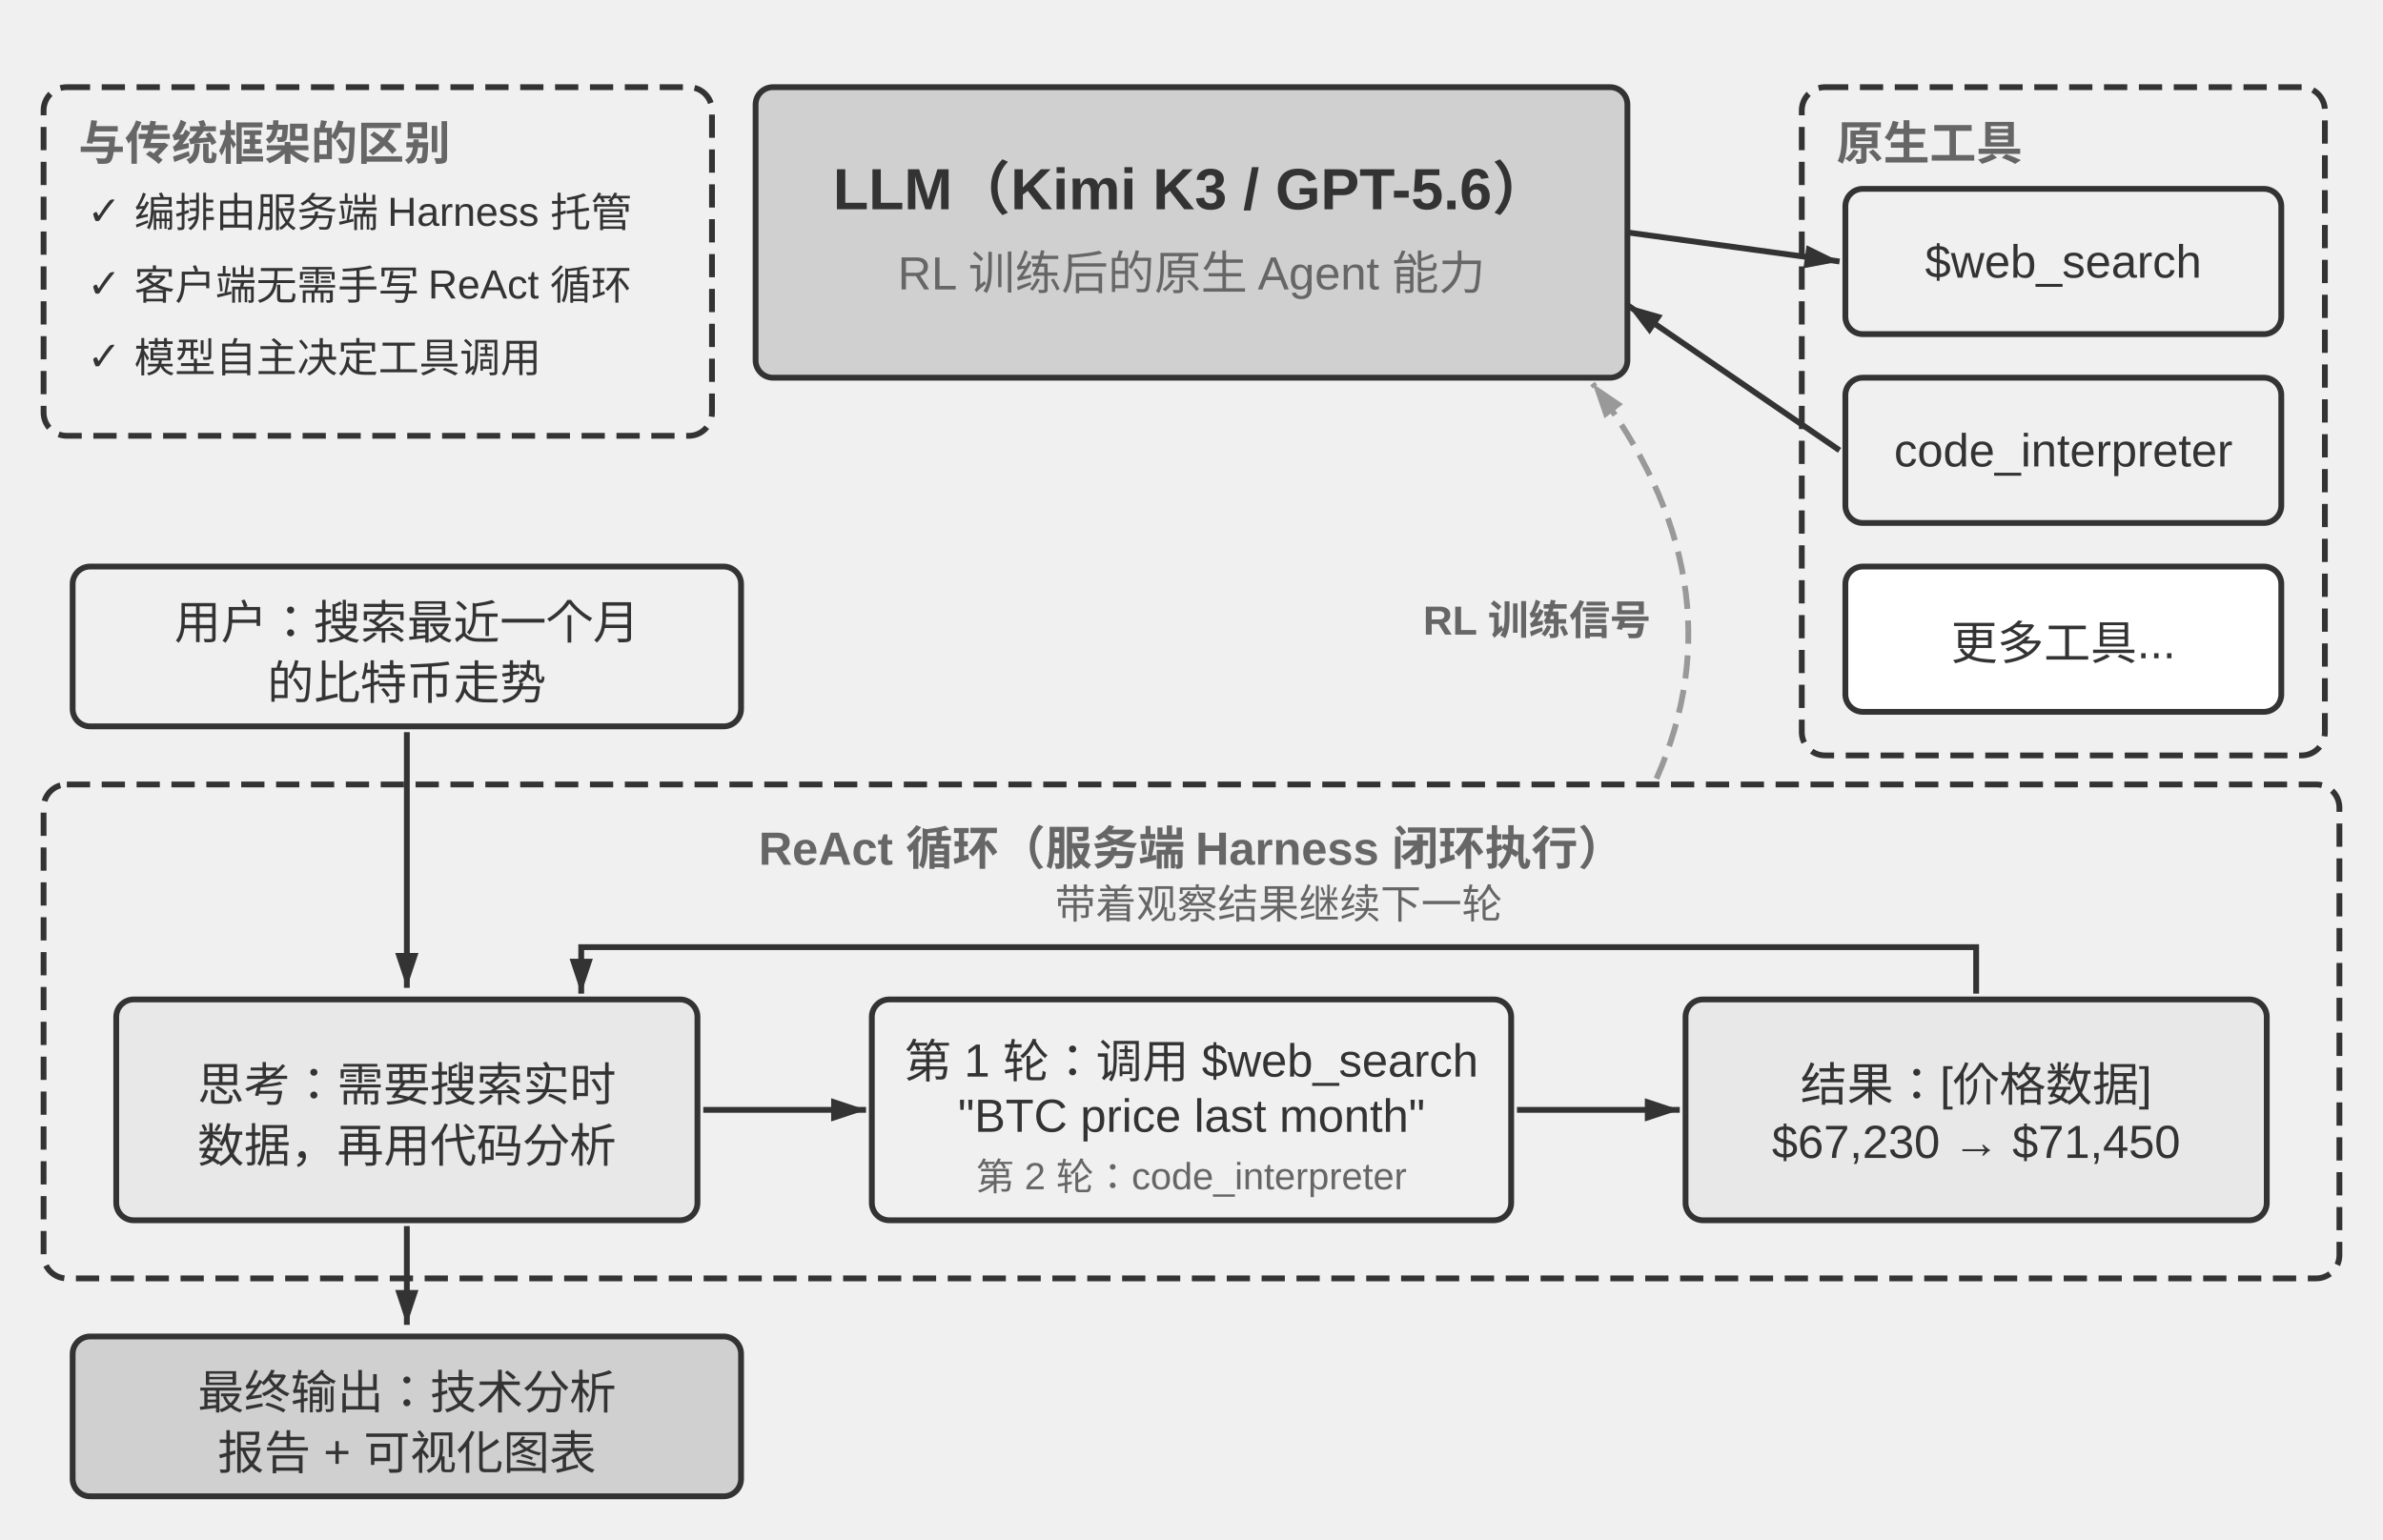
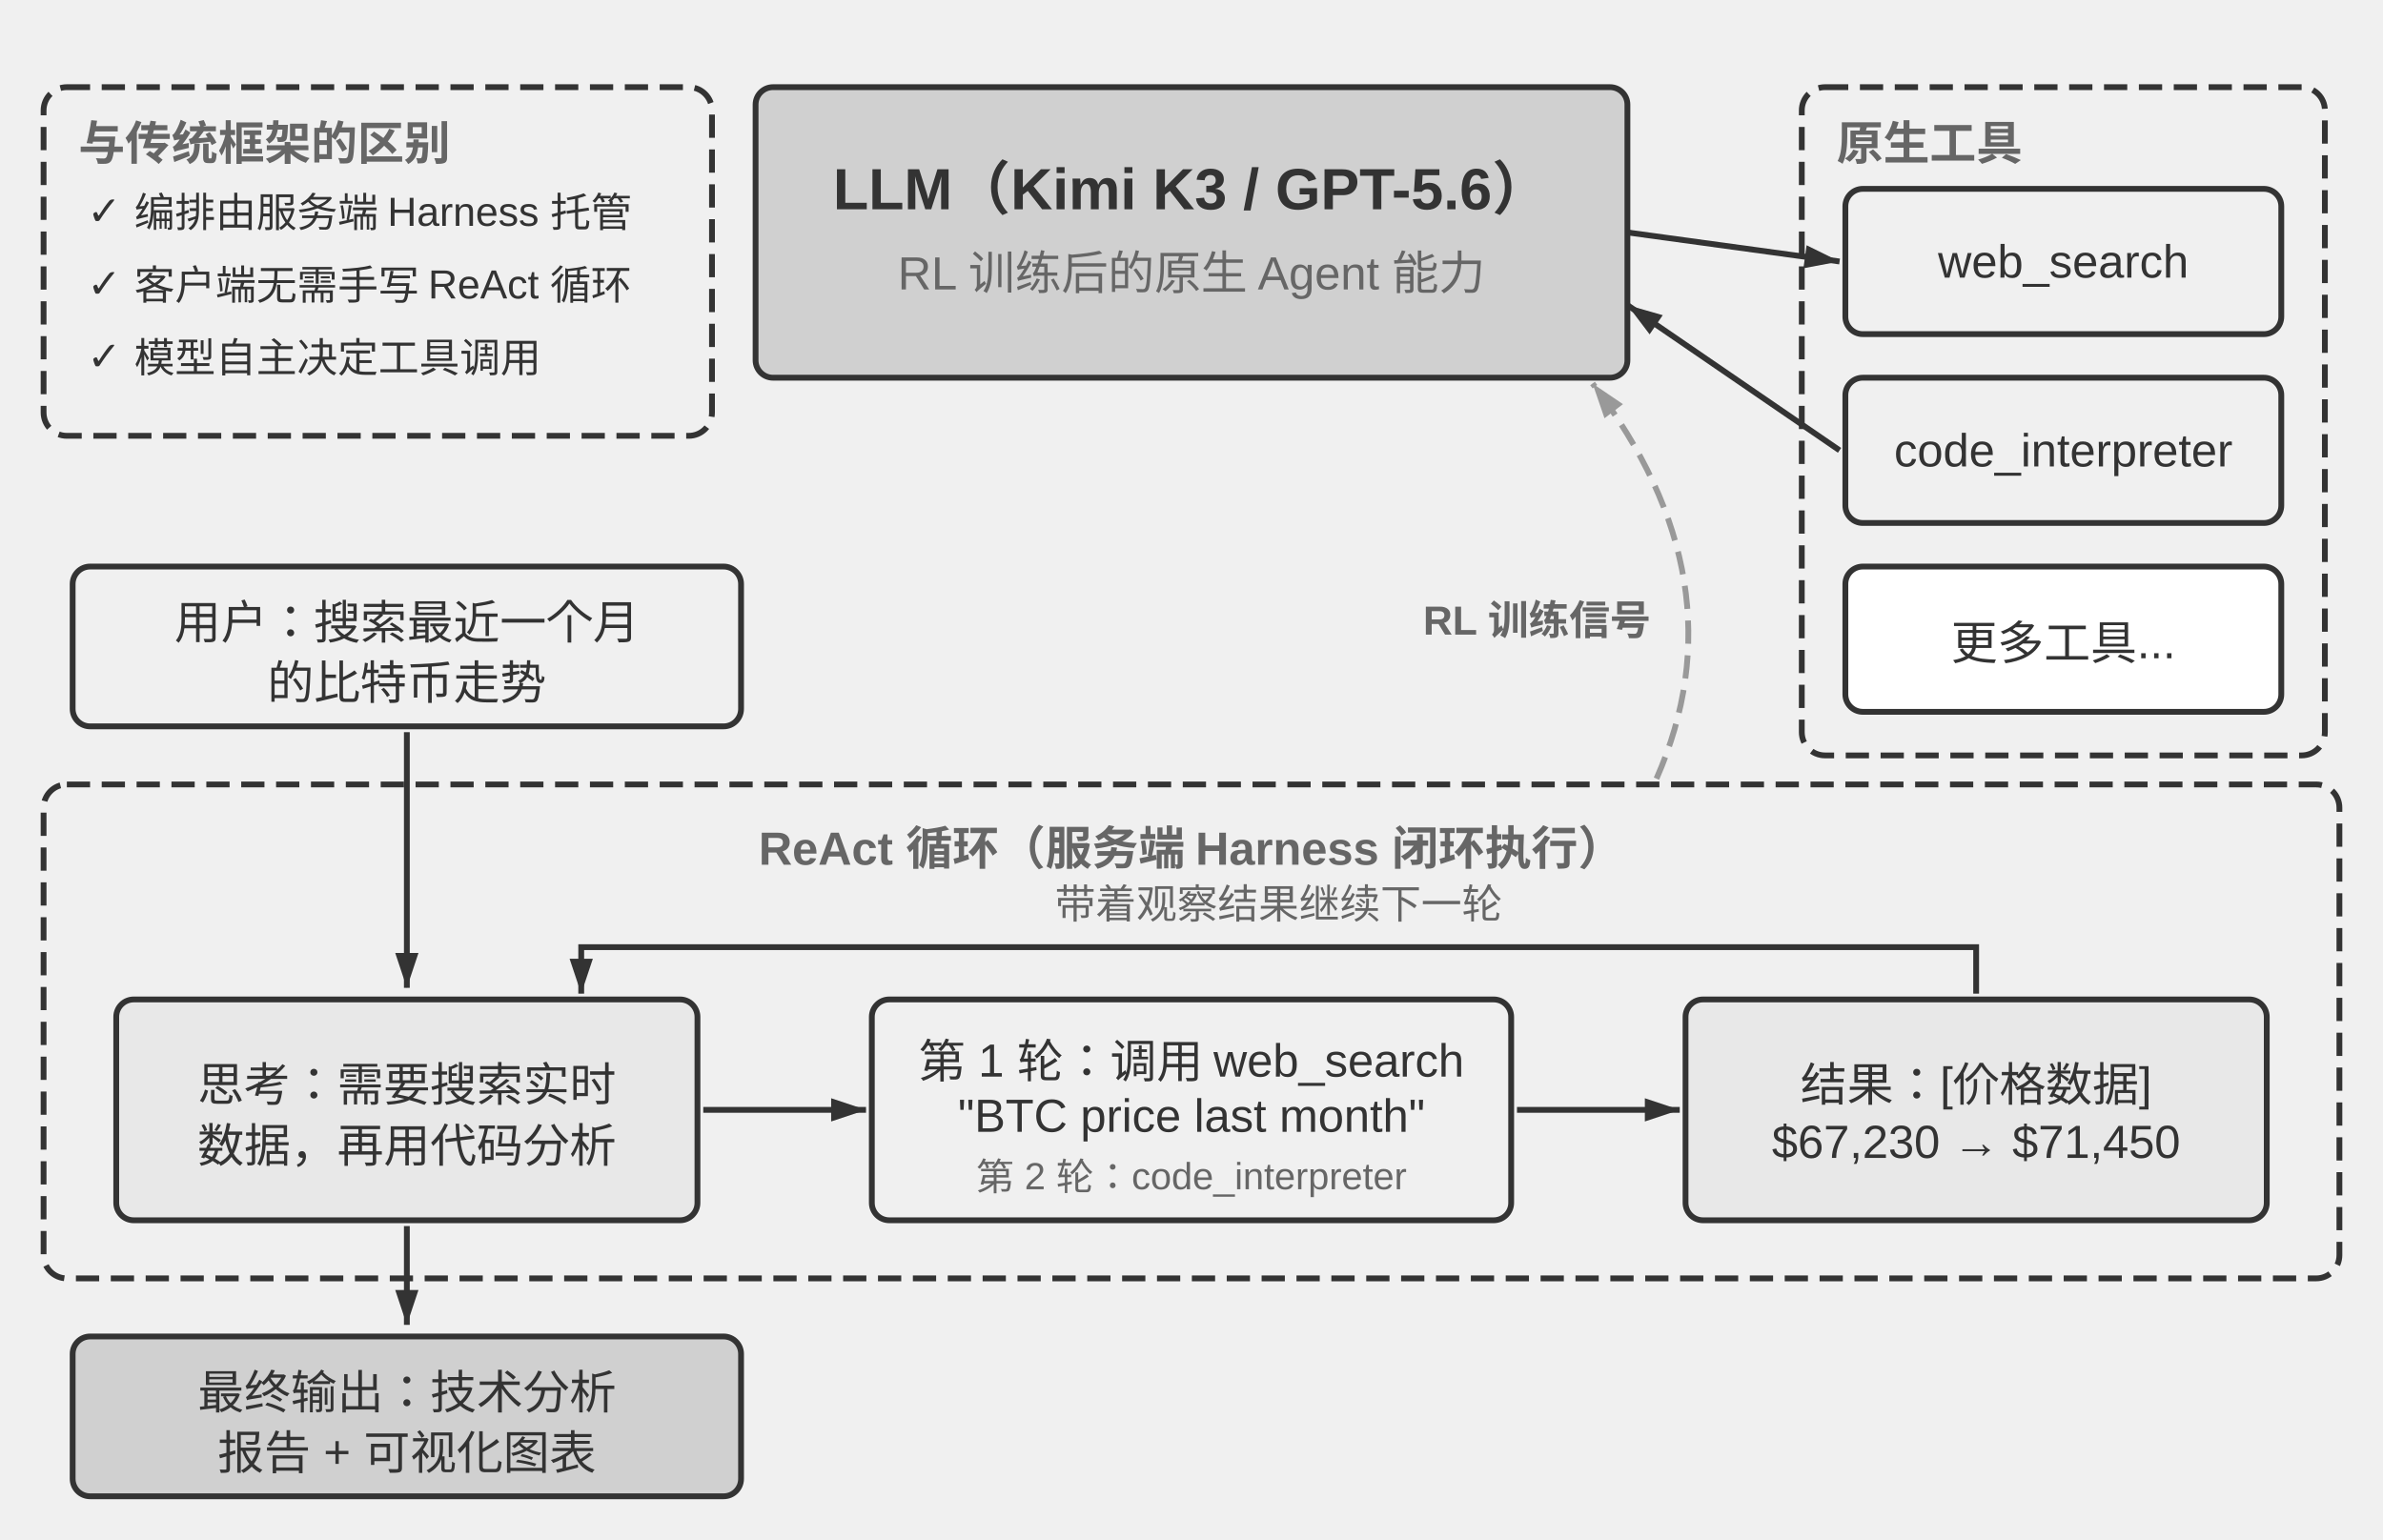
<svg xmlns="http://www.w3.org/2000/svg" viewBox="0 40 820 530" width="820" height="530" style="background:#ffffff">
  <defs>
    <marker id="ah" markerUnits="userSpaceOnUse" markerWidth="12" markerHeight="8" refX="12" refY="4" orient="auto">
      <polygon points="0 0, 12 4, 0 8" fill="#333333" />
    </marker>
    <marker id="ah-light" markerUnits="userSpaceOnUse" markerWidth="12" markerHeight="8" refX="12" refY="4" orient="auto">
      <polygon points="0 0, 12 4, 0 8" fill="#999999" />
    </marker>
  </defs>
  <rect x="260" y="70" width="300" height="100" rx="6" fill="#d0d0d0" stroke="#333333" stroke-width="2" />
  <text x="410" y="100" font-family="Arial, 'Helvetica Neue', Helvetica, 'PingFang SC', 'Microsoft YaHei', sans-serif" font-size="20" fill="#333333" text-anchor="middle" dominant-baseline="central" font-weight="bold">LLM（Kimi K3 / GPT-5.6）</text>
  <text x="410" y="130" font-family="Arial, 'Helvetica Neue', Helvetica, 'PingFang SC', 'Microsoft YaHei', sans-serif" font-size="16" fill="#666666" text-anchor="middle" dominant-baseline="central" font-weight="normal">RL 训练后的原生 Agent 能力</text>
  <rect x="620" y="70" width="180" height="230" rx="8" fill="none" stroke="#333333" stroke-width="2" stroke-dasharray="8,4" />
  <text x="632" y="88" font-family="Arial, 'Helvetica Neue', Helvetica, 'PingFang SC', 'Microsoft YaHei', sans-serif" font-size="16" fill="#666666" text-anchor="start" dominant-baseline="central" font-weight="bold">原生工具</text>
  <rect x="635" y="105" width="150" height="50" rx="6" fill="#f0f0f0" stroke="#333333" stroke-width="2" />
-   <text x="710.0" y="130.0" font-family="Arial, 'Helvetica Neue', Helvetica, 'PingFang SC', 'Microsoft YaHei', sans-serif" font-size="16" fill="#333333" text-anchor="middle" dominant-baseline="central" font-weight="normal">$web_search</text>
+   <text x="710.0" y="130.0" font-family="Arial, 'Helvetica Neue', Helvetica, 'PingFang SC', 'Microsoft YaHei', sans-serif" font-size="16" fill="#333333" text-anchor="middle" dominant-baseline="central" font-weight="normal">web_search</text>
  <rect x="635" y="170" width="150" height="50" rx="6" fill="#f0f0f0" stroke="#333333" stroke-width="2" />
  <text x="710.0" y="195.0" font-family="Arial, 'Helvetica Neue', Helvetica, 'PingFang SC', 'Microsoft YaHei', sans-serif" font-size="16" fill="#333333" text-anchor="middle" dominant-baseline="central" font-weight="normal">code_interpreter</text>
  <rect x="635" y="235" width="150" height="50" rx="6" fill="#ffffff" stroke="#333333" stroke-width="2" />
  <text x="710.0" y="260.0" font-family="Arial, 'Helvetica Neue', Helvetica, 'PingFang SC', 'Microsoft YaHei', sans-serif" font-size="16" fill="#333333" text-anchor="middle" dominant-baseline="central" font-weight="normal">更多工具...</text>
  <line x1="560" y1="120" x2="633" y2="130" stroke="#333333" stroke-width="2" marker-end="url(#ah)" />
  <line x1="633" y1="195" x2="560" y2="145" stroke="#333333" stroke-width="2" marker-end="url(#ah)" />
  <path d="M 570,308 Q 600,240 548,172" fill="none" stroke="#999999" stroke-width="2" stroke-dasharray="8,4" marker-end="url(#ah-light)" />
  <text x="568" y="250" font-family="Arial, 'Helvetica Neue', Helvetica, 'PingFang SC', 'Microsoft YaHei', sans-serif" font-size="14" fill="#666666" text-anchor="end" dominant-baseline="central" font-weight="bold">RL 训练信号</text>
  <rect x="25" y="235" width="230" height="55" rx="6" fill="#f0f0f0" stroke="#333333" stroke-width="2" />
  <text x="140.0" y="252.9" font-family="Arial, 'Helvetica Neue', Helvetica, 'PingFang SC', 'Microsoft YaHei', sans-serif" font-size="16" fill="#333333" text-anchor="middle" dominant-baseline="central" font-weight="normal">用户：搜索最近一个月</text>
  <text x="140.0" y="273.7" font-family="Arial, 'Helvetica Neue', Helvetica, 'PingFang SC', 'Microsoft YaHei', sans-serif" font-size="16" fill="#333333" text-anchor="middle" dominant-baseline="central" font-weight="normal">的比特币走势</text>
  <rect x="15" y="310" width="790" height="170" rx="8" fill="none" stroke="#333333" stroke-width="2" stroke-dasharray="8,4" />
  <text x="410" y="328" font-family="Arial, 'Helvetica Neue', Helvetica, 'PingFang SC', 'Microsoft YaHei', sans-serif" font-size="16" fill="#666666" text-anchor="middle" dominant-baseline="central" font-weight="bold">ReAct 循环（服务端 Harness 闭环执行）</text>
  <line x1="140" y1="292" x2="140" y2="380" stroke="#333333" stroke-width="2" marker-end="url(#ah)" />
  <text x="440" y="350" font-family="Arial, 'Helvetica Neue', Helvetica, 'PingFang SC', 'Microsoft YaHei', sans-serif" font-size="14" fill="#666666" text-anchor="middle" dominant-baseline="central" font-weight="normal">带着观察结果继续下一轮</text>
  <path d="M 680,382 L 680,366 L 200,366 L 200,382" fill="none" stroke="#333333" stroke-width="2" marker-end="url(#ah)" />
  <rect x="40" y="384" width="200" height="76" rx="6" fill="#e8e8e8" stroke="#333333" stroke-width="2" />
  <text x="140.0" y="412.0" font-family="Arial, 'Helvetica Neue', Helvetica, 'PingFang SC', 'Microsoft YaHei', sans-serif" font-size="16" fill="#333333" text-anchor="middle" dominant-baseline="central" font-weight="normal">思考：需要搜索实时</text>
  <text x="140.0" y="433.0" font-family="Arial, 'Helvetica Neue', Helvetica, 'PingFang SC', 'Microsoft YaHei', sans-serif" font-size="16" fill="#333333" text-anchor="middle" dominant-baseline="central" font-weight="normal">数据，再用代码分析</text>
  <line x1="242" y1="422" x2="298" y2="422" stroke="#333333" stroke-width="2" marker-end="url(#ah)" />
  <rect x="300" y="384" width="220" height="76" rx="6" fill="#f0f0f0" stroke="#333333" stroke-width="2" />
-   <text x="410.0" y="404.0" font-family="Arial, 'Helvetica Neue', Helvetica, 'PingFang SC', 'Microsoft YaHei', sans-serif" font-size="16" fill="#333333" text-anchor="middle" dominant-baseline="central" font-weight="normal">第 1 轮：调用 $web_search</text>
+   <text x="410.0" y="404.0" font-family="Arial, 'Helvetica Neue', Helvetica, 'PingFang SC', 'Microsoft YaHei', sans-serif" font-size="16" fill="#333333" text-anchor="middle" dominant-baseline="central" font-weight="normal">第 1 轮：调用 web_search</text>
  <text x="410.0" y="424.0" font-family="Arial, 'Helvetica Neue', Helvetica, 'PingFang SC', 'Microsoft YaHei', sans-serif" font-size="16" fill="#333333" text-anchor="middle" dominant-baseline="central" font-weight="normal">"BTC price last month"</text>
  <text x="410.0" y="444.0" font-family="Arial, 'Helvetica Neue', Helvetica, 'PingFang SC', 'Microsoft YaHei', sans-serif" font-size="13" fill="#666666" text-anchor="middle" dominant-baseline="central" font-weight="normal">第 2 轮：code_interpreter</text>
  <line x1="522" y1="422" x2="578" y2="422" stroke="#333333" stroke-width="2" marker-end="url(#ah)" />
  <rect x="580" y="384" width="200" height="76" rx="6" fill="#e8e8e8" stroke="#333333" stroke-width="2" />
  <text x="680.0" y="412.0" font-family="Arial, 'Helvetica Neue', Helvetica, 'PingFang SC', 'Microsoft YaHei', sans-serif" font-size="16" fill="#333333" text-anchor="middle" dominant-baseline="central" font-weight="normal">结果：[价格数据]</text>
  <text x="680.0" y="433.0" font-family="Arial, 'Helvetica Neue', Helvetica, 'PingFang SC', 'Microsoft YaHei', sans-serif" font-size="16" fill="#333333" text-anchor="middle" dominant-baseline="central" font-weight="normal">$67,230 → $71,450</text>
  <line x1="140" y1="462" x2="140" y2="496" stroke="#333333" stroke-width="2" marker-end="url(#ah)" />
  <rect x="25" y="500" width="230" height="55" rx="6" fill="#d0d0d0" stroke="#333333" stroke-width="2" />
  <text x="140.0" y="517.9" font-family="Arial, 'Helvetica Neue', Helvetica, 'PingFang SC', 'Microsoft YaHei', sans-serif" font-size="16" fill="#333333" text-anchor="middle" dominant-baseline="central" font-weight="normal">最终输出：技术分析</text>
  <text x="140.0" y="538.7" font-family="Arial, 'Helvetica Neue', Helvetica, 'PingFang SC', 'Microsoft YaHei', sans-serif" font-size="16" fill="#333333" text-anchor="middle" dominant-baseline="central" font-weight="normal">报告 + 可视化图表</text>
  <rect x="15" y="70" width="230" height="120" rx="8" fill="none" stroke="#333333" stroke-width="2" stroke-dasharray="8,4" />
  <text x="27" y="88" font-family="Arial, 'Helvetica Neue', Helvetica, 'PingFang SC', 'Microsoft YaHei', sans-serif" font-size="16" fill="#666666" text-anchor="start" dominant-baseline="central" font-weight="bold">与传统框架的区别</text>
  <text x="30" y="110" font-family="Arial, 'Helvetica Neue', Helvetica, 'PingFang SC', 'Microsoft YaHei', sans-serif" font-size="14" fill="#333333" text-anchor="start" dominant-baseline="central" font-weight="normal">✓ 编排由服务端 Harness 托管</text>
  <text x="30" y="135" font-family="Arial, 'Helvetica Neue', Helvetica, 'PingFang SC', 'Microsoft YaHei', sans-serif" font-size="14" fill="#333333" text-anchor="start" dominant-baseline="central" font-weight="normal">✓ 客户端无需手写 ReAct 循环</text>
  <text x="30" y="160" font-family="Arial, 'Helvetica Neue', Helvetica, 'PingFang SC', 'Microsoft YaHei', sans-serif" font-size="14" fill="#333333" text-anchor="start" dominant-baseline="central" font-weight="normal">✓ 模型自主决定工具调用</text>
</svg>
